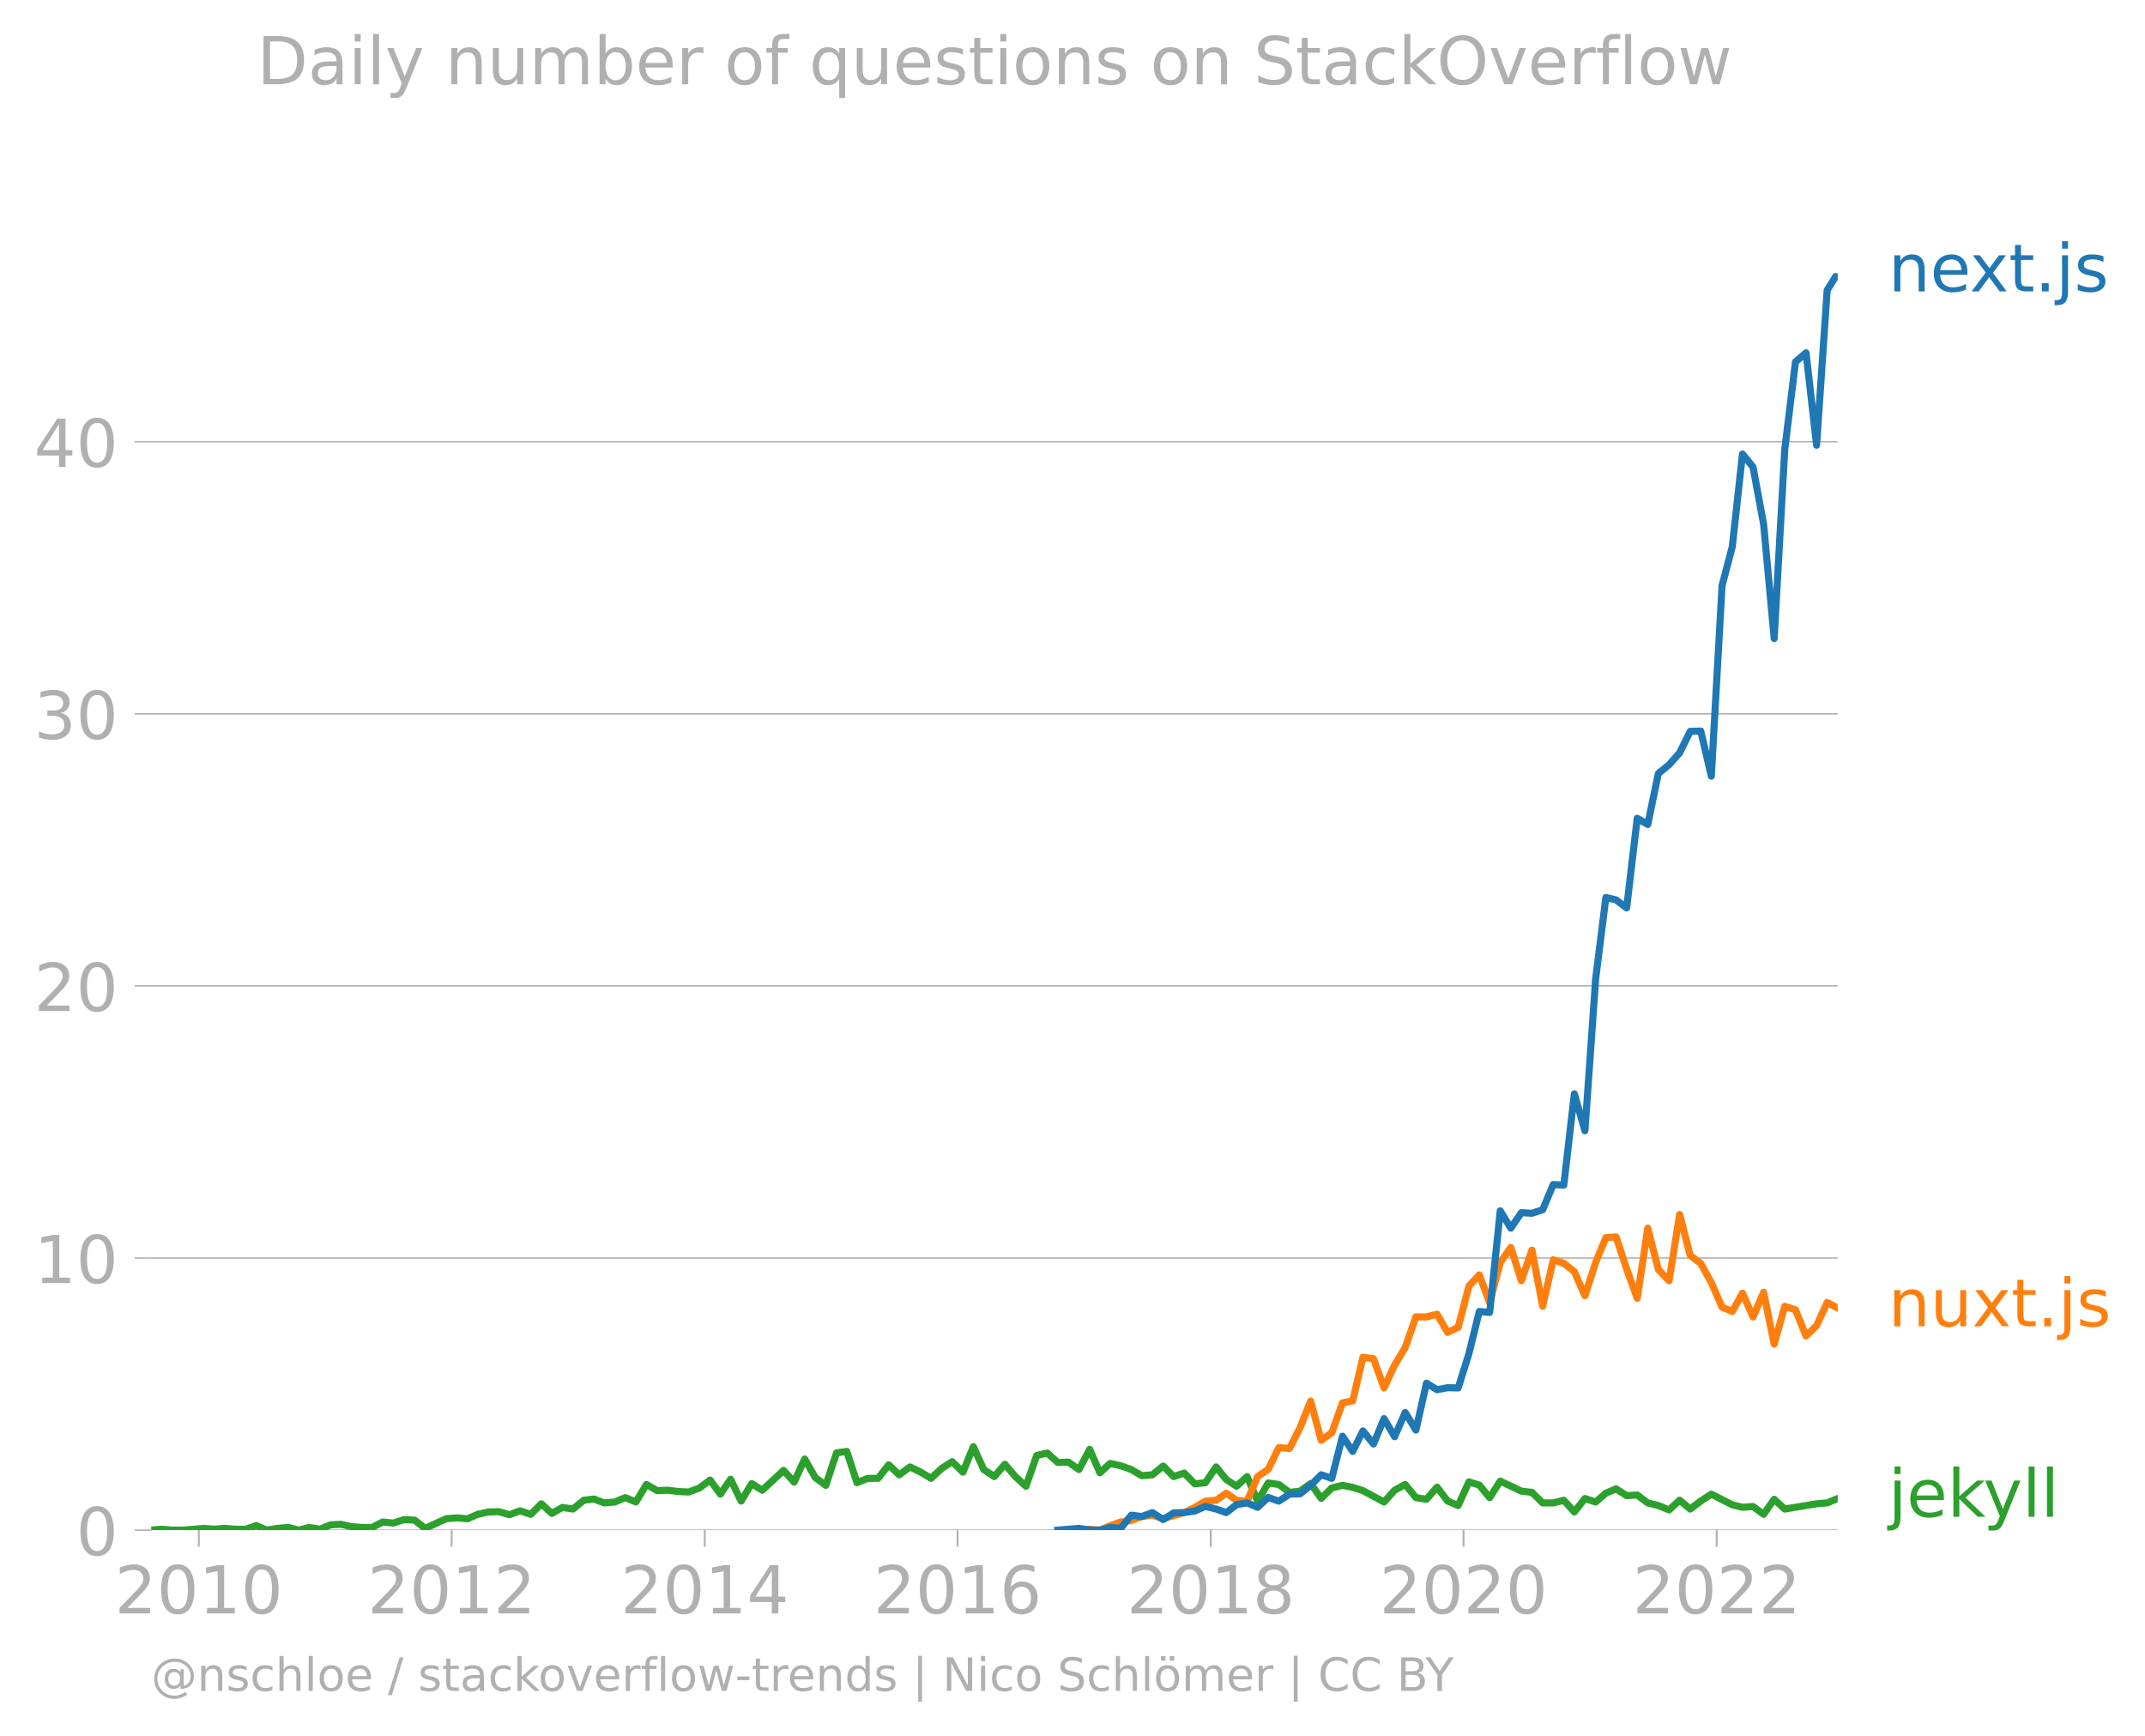
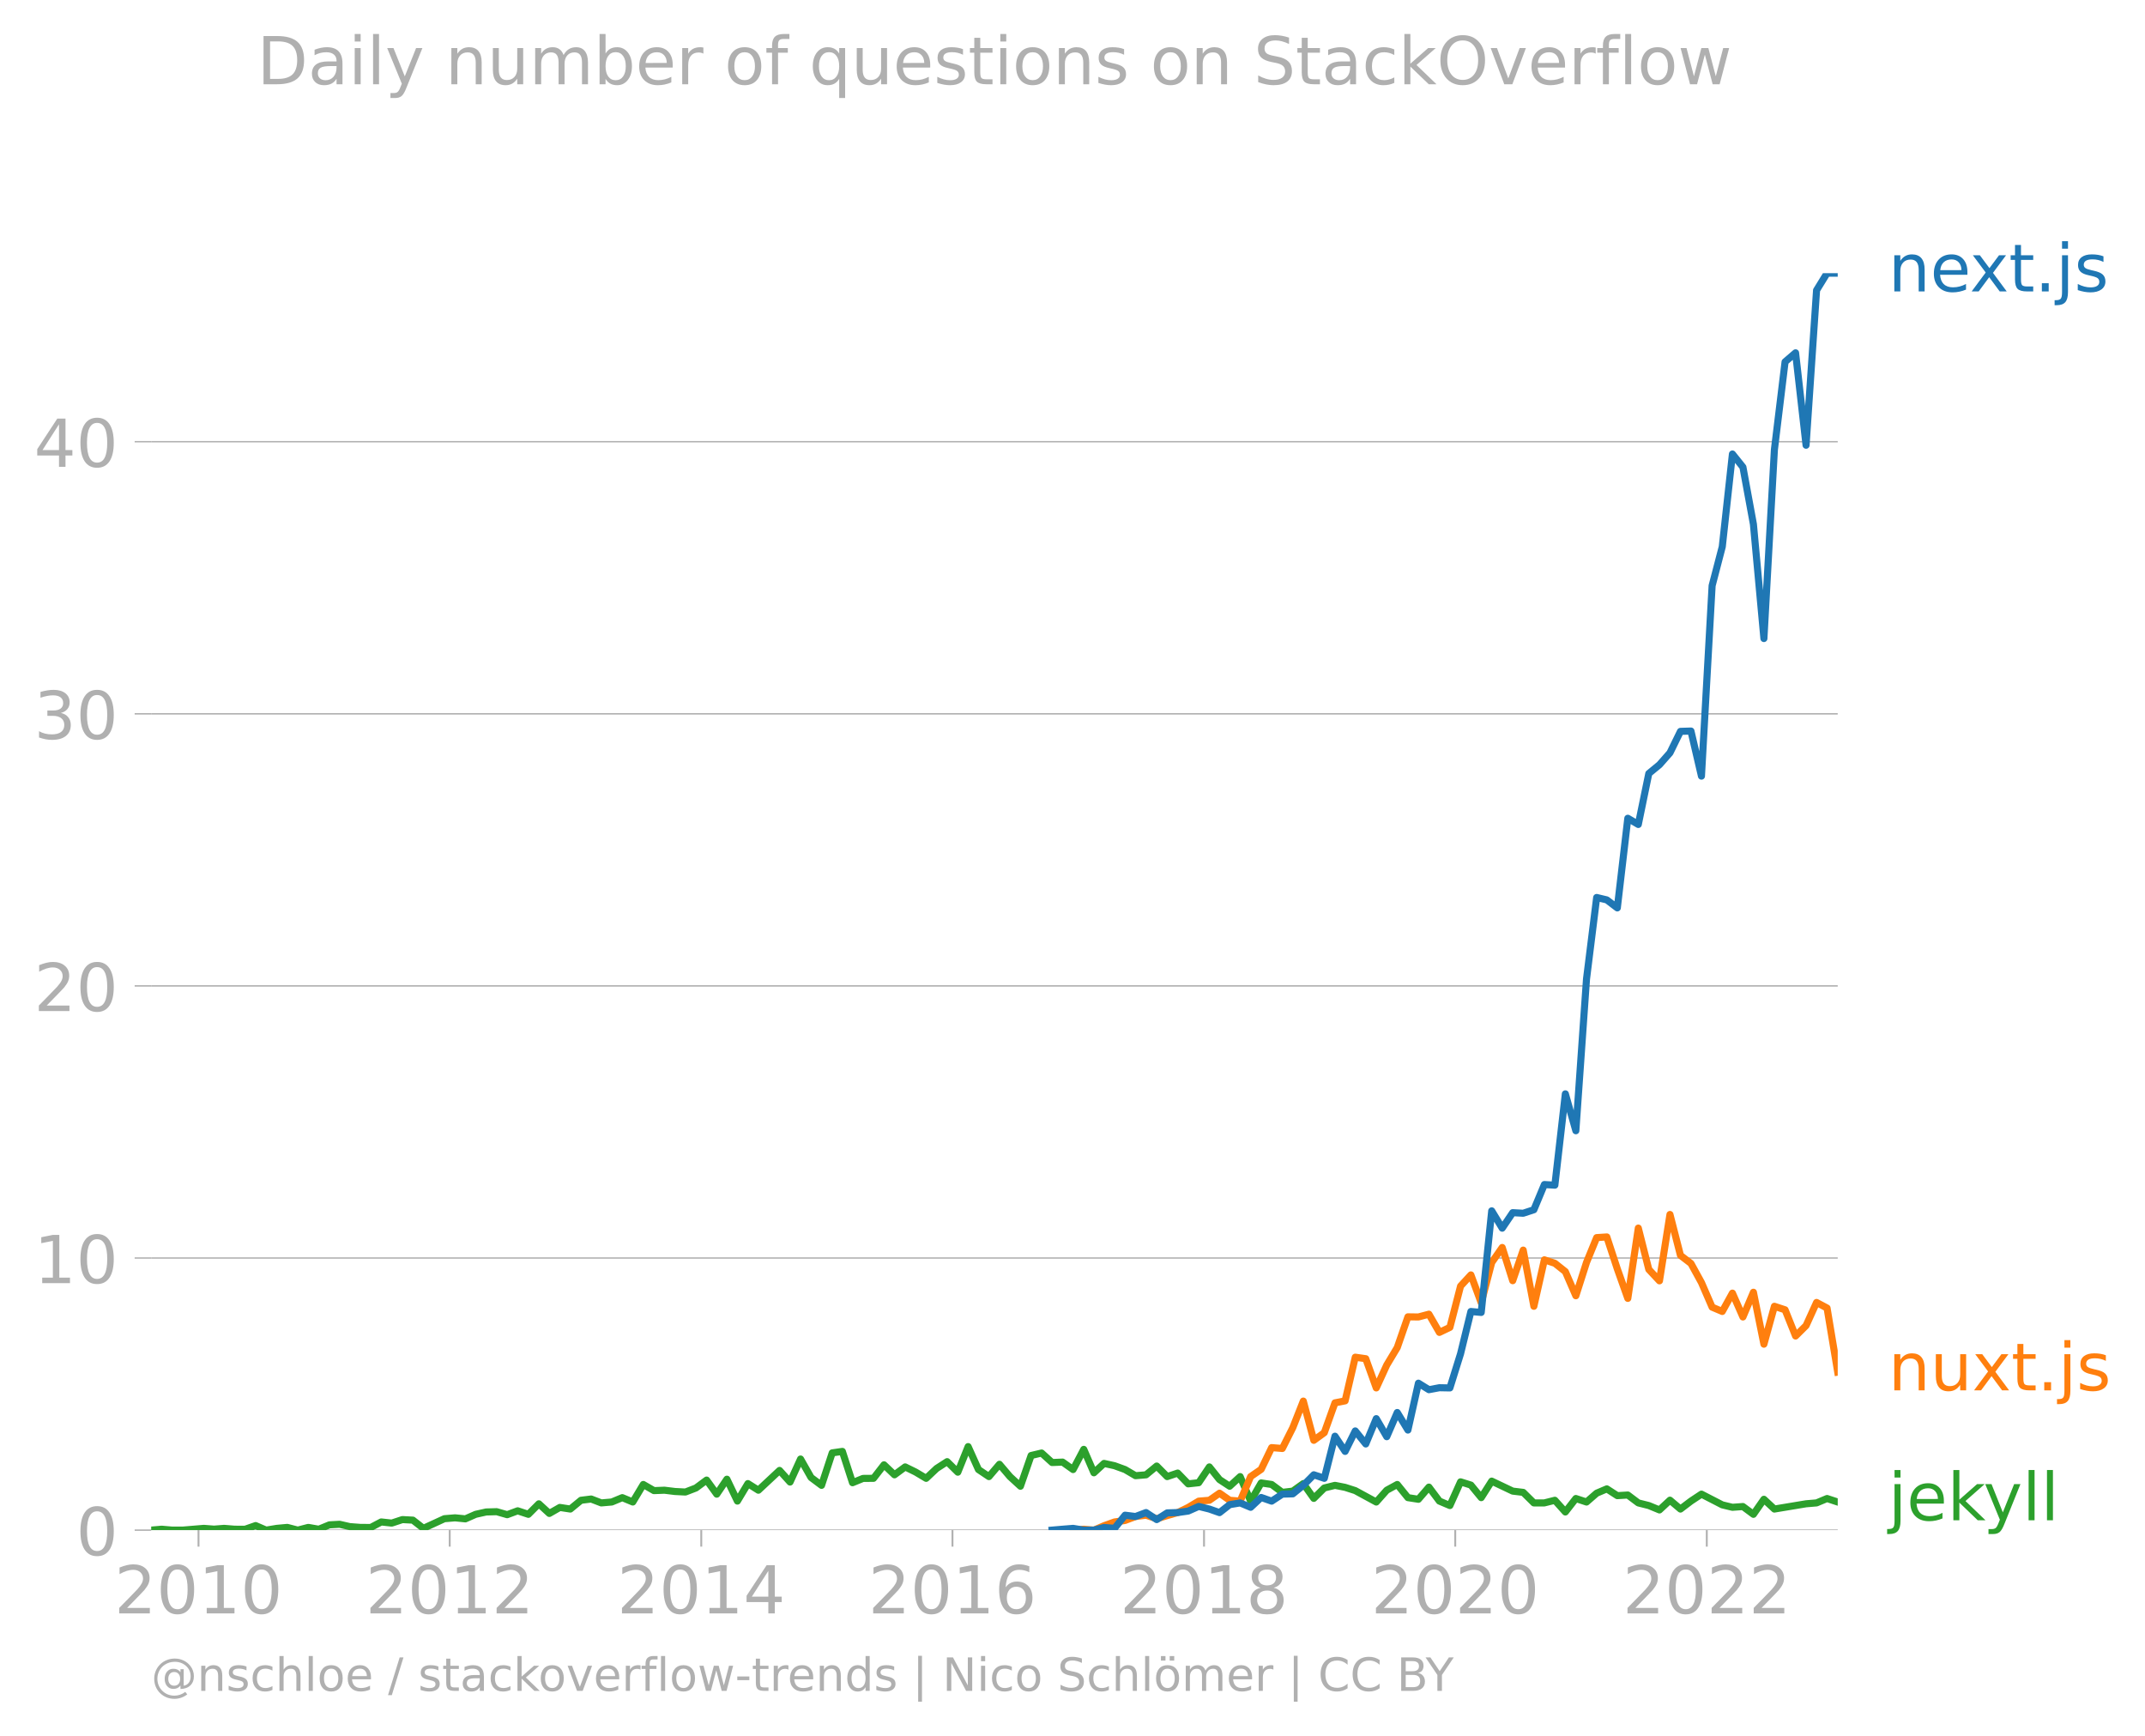
<svg xmlns="http://www.w3.org/2000/svg" xmlns:xlink="http://www.w3.org/1999/xlink" width="605.6" height="489.969" viewBox="0 0 454.2 367.477">
  <defs>
    <style>*{stroke-linejoin:round;stroke-linecap:butt}</style>
  </defs>
  <g id="figure_1">
    <path id="patch_1" d="M0 367.477h454.2V0H0v367.477z" style="fill:none" />
    <g id="axes_1">
      <path id="patch_2" d="M32.015 323.95h357.12V57.838H32.015V323.95z" style="fill:none" />
      <g id="matplotlib.axis_1">
        <g id="xtick_1">
          <g id="line2d_1">
            <defs>
-               <path id="mc63d7d08b1" d="M0 0v3.5" style="stroke:#b0b0b0;stroke-width:.4" />
-             </defs>
-             <use xlink:href="#mc63d7d08b1" x="42.098" y="323.95" style="fill:#b0b0b0;stroke:#b0b0b0;stroke-width:.4" />
-           </g>
-           <g id="text_1" style="fill:#b0b0b0" transform="matrix(.14 0 0 -.14 24.283 341.588)">
+               <path id="m28e43272a7" d="M0 0v3.5" style="stroke:#b0b0b0;stroke-width:.4" />
+             </defs>
+             <use xlink:href="#m28e43272a7" x="42.034" y="323.95" style="fill:#b0b0b0;stroke:#b0b0b0;stroke-width:.4" />
+           </g>
+           <g id="text_1" style="fill:#b0b0b0" transform="matrix(.14 0 0 -.14 24.22 341.588)">
            <defs>
              <path id="DejaVuSans-32" d="M1228 531h2203V0H469v531q359 372 979 998 621 627 780 809 303 340 423 576 121 236 121 464 0 372-261 606-261 235-680 235-297 0-627-103-329-103-704-313v638q381 153 712 231 332 78 607 78 725 0 1156-363 431-362 431-968 0-288-108-546-107-257-392-607-78-91-497-524-418-433-1181-1211z" transform="scale(.01563)" />
              <path id="DejaVuSans-30" d="M2034 4250q-487 0-733-480-245-479-245-1442 0-959 245-1439 246-480 733-480 491 0 736 480 246 480 246 1439 0 963-246 1442-245 480-736 480zm0 500q785 0 1199-621 414-620 414-1801 0-1178-414-1799Q2819-91 2034-91q-784 0-1198 620-414 621-414 1799 0 1181 414 1801 414 621 1198 621z" transform="scale(.01563)" />
              <path id="DejaVuSans-31" d="M794 531h1031v3560L703 3866v575l1116 225h631V531h1031V0H794v531z" transform="scale(.01563)" />
            </defs>
            <use xlink:href="#DejaVuSans-32" />
            <use xlink:href="#DejaVuSans-30" x="63.623" />
            <use xlink:href="#DejaVuSans-31" x="127.246" />
            <use xlink:href="#DejaVuSans-30" x="190.869" />
          </g>
        </g>
        <g id="xtick_2">
-           <use xlink:href="#mc63d7d08b1" id="line2d_2" x="95.629" y="323.95" style="fill:#b0b0b0;stroke:#b0b0b0;stroke-width:.4" />
-           <g id="text_2" style="fill:#b0b0b0" transform="matrix(.14 0 0 -.14 77.814 341.588)">
+           <use xlink:href="#m28e43272a7" id="line2d_2" x="95.227" y="323.95" style="fill:#b0b0b0;stroke:#b0b0b0;stroke-width:.4" />
+           <g id="text_2" style="fill:#b0b0b0" transform="matrix(.14 0 0 -.14 77.412 341.588)">
            <use xlink:href="#DejaVuSans-32" />
            <use xlink:href="#DejaVuSans-30" x="63.623" />
            <use xlink:href="#DejaVuSans-31" x="127.246" />
            <use xlink:href="#DejaVuSans-32" x="190.869" />
          </g>
        </g>
        <g id="xtick_3">
-           <use xlink:href="#mc63d7d08b1" id="line2d_3" x="149.234" y="323.95" style="fill:#b0b0b0;stroke:#b0b0b0;stroke-width:.4" />
-           <g id="text_3" style="fill:#b0b0b0" transform="matrix(.14 0 0 -.14 131.419 341.588)">
+           <use xlink:href="#m28e43272a7" id="line2d_3" x="148.493" y="323.95" style="fill:#b0b0b0;stroke:#b0b0b0;stroke-width:.4" />
+           <g id="text_3" style="fill:#b0b0b0" transform="matrix(.14 0 0 -.14 130.678 341.588)">
            <defs>
              <path id="DejaVuSans-34" d="M2419 4116 825 1625h1594v2491zm-166 550h794V1625h666v-525h-666V0h-628v1100H313v609l1940 2957z" transform="scale(.01563)" />
            </defs>
            <use xlink:href="#DejaVuSans-32" />
            <use xlink:href="#DejaVuSans-30" x="63.623" />
            <use xlink:href="#DejaVuSans-31" x="127.246" />
            <use xlink:href="#DejaVuSans-34" x="190.869" />
          </g>
        </g>
        <g id="xtick_4">
-           <use xlink:href="#mc63d7d08b1" id="line2d_4" x="202.765" y="323.95" style="fill:#b0b0b0;stroke:#b0b0b0;stroke-width:.4" />
-           <g id="text_4" style="fill:#b0b0b0" transform="matrix(.14 0 0 -.14 184.95 341.588)">
+           <use xlink:href="#m28e43272a7" id="line2d_4" x="201.685" y="323.95" style="fill:#b0b0b0;stroke:#b0b0b0;stroke-width:.4" />
+           <g id="text_4" style="fill:#b0b0b0" transform="matrix(.14 0 0 -.14 183.87 341.588)">
            <defs>
              <path id="DejaVuSans-36" d="M2113 2584q-425 0-674-291-248-290-248-796 0-503 248-796 249-292 674-292t673 292q248 293 248 796 0 506-248 796-248 291-673 291zm1253 1979v-575q-238 112-480 171-242 60-480 60-625 0-955-422-329-422-376-1275 184 272 462 417 279 145 613 145 703 0 1111-427 408-426 408-1160 0-719-425-1154Q2819-91 2113-91q-810 0-1238 620-428 621-428 1799 0 1106 525 1764t1409 658q238 0 480-47t505-140z" transform="scale(.01563)" />
            </defs>
            <use xlink:href="#DejaVuSans-32" />
            <use xlink:href="#DejaVuSans-30" x="63.623" />
            <use xlink:href="#DejaVuSans-31" x="127.246" />
            <use xlink:href="#DejaVuSans-36" x="190.869" />
          </g>
        </g>
        <g id="xtick_5">
-           <use xlink:href="#mc63d7d08b1" id="line2d_5" x="256.37" y="323.95" style="fill:#b0b0b0;stroke:#b0b0b0;stroke-width:.4" />
-           <g id="text_5" style="fill:#b0b0b0" transform="matrix(.14 0 0 -.14 238.555 341.588)">
+           <use xlink:href="#m28e43272a7" id="line2d_5" x="254.951" y="323.95" style="fill:#b0b0b0;stroke:#b0b0b0;stroke-width:.4" />
+           <g id="text_5" style="fill:#b0b0b0" transform="matrix(.14 0 0 -.14 237.136 341.588)">
            <defs>
              <path id="DejaVuSans-38" d="M2034 2216q-450 0-708-241-257-241-257-662 0-422 257-663 258-241 708-241t709 242q260 243 260 662 0 421-258 662-257 241-711 241zm-631 268q-406 100-633 378-226 279-226 679 0 559 398 884 399 325 1092 325 697 0 1094-325t397-884q0-400-227-679-226-278-629-378 456-106 710-416 255-309 255-755 0-679-414-1042Q2806-91 2034-91q-771 0-1186 362-414 363-414 1042 0 446 256 755 257 310 713 416zm-231 997q0-362 226-565 227-203 636-203 407 0 636 203 230 203 230 565 0 363-230 566-229 203-636 203-409 0-636-203-226-203-226-566z" transform="scale(.01563)" />
            </defs>
            <use xlink:href="#DejaVuSans-32" />
            <use xlink:href="#DejaVuSans-30" x="63.623" />
            <use xlink:href="#DejaVuSans-31" x="127.246" />
            <use xlink:href="#DejaVuSans-38" x="190.869" />
          </g>
        </g>
        <g id="xtick_6">
-           <use xlink:href="#mc63d7d08b1" id="line2d_6" x="309.901" y="323.95" style="fill:#b0b0b0;stroke:#b0b0b0;stroke-width:.4" />
-           <g id="text_6" style="fill:#b0b0b0" transform="matrix(.14 0 0 -.14 292.086 341.588)">
+           <use xlink:href="#m28e43272a7" id="line2d_6" x="308.144" y="323.95" style="fill:#b0b0b0;stroke:#b0b0b0;stroke-width:.4" />
+           <g id="text_6" style="fill:#b0b0b0" transform="matrix(.14 0 0 -.14 290.329 341.588)">
            <use xlink:href="#DejaVuSans-32" />
            <use xlink:href="#DejaVuSans-30" x="63.623" />
            <use xlink:href="#DejaVuSans-32" x="127.246" />
            <use xlink:href="#DejaVuSans-30" x="190.869" />
          </g>
        </g>
        <g id="xtick_7">
-           <use xlink:href="#mc63d7d08b1" id="line2d_7" x="363.506" y="323.95" style="fill:#b0b0b0;stroke:#b0b0b0;stroke-width:.4" />
-           <g id="text_7" style="fill:#b0b0b0" transform="matrix(.14 0 0 -.14 345.691 341.588)">
+           <use xlink:href="#m28e43272a7" id="line2d_7" x="361.409" y="323.95" style="fill:#b0b0b0;stroke:#b0b0b0;stroke-width:.4" />
+           <g id="text_7" style="fill:#b0b0b0" transform="matrix(.14 0 0 -.14 343.594 341.588)">
            <use xlink:href="#DejaVuSans-32" />
            <use xlink:href="#DejaVuSans-30" x="63.623" />
            <use xlink:href="#DejaVuSans-32" x="127.246" />
            <use xlink:href="#DejaVuSans-32" x="190.869" />
          </g>
        </g>
      </g>
      <g id="matplotlib.axis_2">
        <g id="ytick_1">
-           <path id="line2d_8" d="M32.015 323.95h357.12" clip-path="url(#pf69259335f)" style="fill:none;stroke:#b0b0b0;stroke-width:.3;stroke-linecap:square" />
+           <path id="line2d_8" d="M32.015 323.95h357.12" clip-path="url(#p2848cafea4)" style="fill:none;stroke:#b0b0b0;stroke-width:.3;stroke-linecap:square" />
          <g id="line2d_9">
            <defs>
-               <path id="m7eedbcdcab" d="M0 0h-3.5" style="stroke:#b0b0b0;stroke-width:.3" />
-             </defs>
-             <use xlink:href="#m7eedbcdcab" x="32.015" y="323.95" style="fill:#b0b0b0;stroke:#b0b0b0;stroke-width:.3" />
+               <path id="m58eb44f93a" d="M0 0h-3.5" style="stroke:#b0b0b0;stroke-width:.3" />
+             </defs>
+             <use xlink:href="#m58eb44f93a" x="32.015" y="323.95" style="fill:#b0b0b0;stroke:#b0b0b0;stroke-width:.3" />
          </g>
          <use xlink:href="#DejaVuSans-30" id="text_8" style="fill:#b0b0b0" transform="matrix(.14 0 0 -.14 16.108 329.269)" />
        </g>
        <g id="ytick_2">
-           <path id="line2d_10" d="M32.015 266.342h357.12" clip-path="url(#pf69259335f)" style="fill:none;stroke:#b0b0b0;stroke-width:.3;stroke-linecap:square" />
-           <use xlink:href="#m7eedbcdcab" id="line2d_11" x="32.015" y="266.342" style="fill:#b0b0b0;stroke:#b0b0b0;stroke-width:.3" />
+           <path id="line2d_10" d="M32.015 266.342h357.12" clip-path="url(#p2848cafea4)" style="fill:none;stroke:#b0b0b0;stroke-width:.3;stroke-linecap:square" />
+           <use xlink:href="#m58eb44f93a" id="line2d_11" x="32.015" y="266.342" style="fill:#b0b0b0;stroke:#b0b0b0;stroke-width:.3" />
          <g id="text_9" style="fill:#b0b0b0" transform="matrix(.14 0 0 -.14 7.2 271.66)">
            <use xlink:href="#DejaVuSans-31" />
            <use xlink:href="#DejaVuSans-30" x="63.623" />
          </g>
        </g>
        <g id="ytick_3">
-           <path id="line2d_12" d="M32.015 208.734h357.12" clip-path="url(#pf69259335f)" style="fill:none;stroke:#b0b0b0;stroke-width:.3;stroke-linecap:square" />
-           <use xlink:href="#m7eedbcdcab" id="line2d_13" x="32.015" y="208.734" style="fill:#b0b0b0;stroke:#b0b0b0;stroke-width:.3" />
+           <path id="line2d_12" d="M32.015 208.734h357.12" clip-path="url(#p2848cafea4)" style="fill:none;stroke:#b0b0b0;stroke-width:.3;stroke-linecap:square" />
+           <use xlink:href="#m58eb44f93a" id="line2d_13" x="32.015" y="208.734" style="fill:#b0b0b0;stroke:#b0b0b0;stroke-width:.3" />
          <g id="text_10" style="fill:#b0b0b0" transform="matrix(.14 0 0 -.14 7.2 214.053)">
            <use xlink:href="#DejaVuSans-32" />
            <use xlink:href="#DejaVuSans-30" x="63.623" />
          </g>
        </g>
        <g id="ytick_4">
-           <path id="line2d_14" d="M32.015 151.126h357.12" clip-path="url(#pf69259335f)" style="fill:none;stroke:#b0b0b0;stroke-width:.3;stroke-linecap:square" />
-           <use xlink:href="#m7eedbcdcab" id="line2d_15" x="32.015" y="151.126" style="fill:#b0b0b0;stroke:#b0b0b0;stroke-width:.3" />
+           <path id="line2d_14" d="M32.015 151.126h357.12" clip-path="url(#p2848cafea4)" style="fill:none;stroke:#b0b0b0;stroke-width:.3;stroke-linecap:square" />
+           <use xlink:href="#m58eb44f93a" id="line2d_15" x="32.015" y="151.126" style="fill:#b0b0b0;stroke:#b0b0b0;stroke-width:.3" />
          <g id="text_11" style="fill:#b0b0b0" transform="matrix(.14 0 0 -.14 7.2 156.445)">
            <defs>
              <path id="DejaVuSans-33" d="M2597 2516q453-97 707-404 255-306 255-756 0-690-475-1069Q2609-91 1734-91q-293 0-604 58T488 141v609q262-153 574-231 313-78 654-78 593 0 904 234t311 681q0 413-289 645-289 233-804 233h-544v519h569q465 0 712 186t247 536q0 359-255 551-254 193-729 193-260 0-557-57-297-56-653-174v562q360 100 674 150t592 50q719 0 1137-327 419-326 419-882 0-388-222-655t-631-370z" transform="scale(.01563)" />
            </defs>
            <use xlink:href="#DejaVuSans-33" />
            <use xlink:href="#DejaVuSans-30" x="63.623" />
          </g>
        </g>
        <g id="ytick_5">
-           <path id="line2d_16" d="M32.015 93.518h357.12" clip-path="url(#pf69259335f)" style="fill:none;stroke:#b0b0b0;stroke-width:.3;stroke-linecap:square" />
-           <use xlink:href="#m7eedbcdcab" id="line2d_17" x="32.015" y="93.518" style="fill:#b0b0b0;stroke:#b0b0b0;stroke-width:.3" />
+           <path id="line2d_16" d="M32.015 93.518h357.12" clip-path="url(#p2848cafea4)" style="fill:none;stroke:#b0b0b0;stroke-width:.3;stroke-linecap:square" />
+           <use xlink:href="#m58eb44f93a" id="line2d_17" x="32.015" y="93.518" style="fill:#b0b0b0;stroke:#b0b0b0;stroke-width:.3" />
          <g id="text_12" style="fill:#b0b0b0" transform="matrix(.14 0 0 -.14 7.2 98.837)">
            <use xlink:href="#DejaVuSans-34" />
            <use xlink:href="#DejaVuSans-30" x="63.623" />
          </g>
        </g>
      </g>
-       <path id="line2d_18" d="m32.015 323.95 2.237-.192 2.236.192h2.237l4.51-.372 2.163.166 2.163-.166 2.237.18 2.236.006 2.237-.774 2.236.96 2.274-.372 2.236-.204 2.237.576 2.236-.576 2.237.39 2.273-.93 2.164-.119 2.163.491 2.236.168 2.237.018 2.237-1.17 2.236.241 2.273-.743 2.237.118 2.237 1.74 4.473-2.044 2.273-.186 2.2.218 2.2-.961 2.236-.496 2.237-.062 2.237.638 2.236-.824 2.273.744 2.237-2.224 2.236 2.038 2.237-1.27 2.237.34 2.273-1.857 2.163-.266 2.163.823 2.237-.192 2.237-.923 2.236.923 2.237-3.71 2.273 1.3 2.237-.086 2.236.272 2.237.112 2.236-.855 2.274-1.673 2.163 2.98 2.163-3.165 2.237 4.633 2.236-3.704 2.237 1.4 4.51-4.188 2.236 2.46 2.237-4.876 2.236 3.915 2.237 1.66 2.273-6.875 2.164-.312 2.163 6.63 2.236-.91 2.237-.02 2.237-2.861 2.236 2.118 2.273-1.672 2.237 1.09 2.237 1.326 2.236-2.094 2.237-1.437 2.273 2.23 2.2-5.415 2.2 4.857 2.236 1.493 2.237-2.608 2.237 2.608 2.236 2.038 2.273-6.504 2.237-.526 2.236 2.013 2.237-.093 2.237 1.58 2.273-4.275 2.163 4.958 2.163-1.984 2.237.489 2.237.811 2.236 1.301 2.237-.186 2.273-1.858 2.237 2.236 2.236-.75 2.237 2.286 2.236-.241 2.274-3.345 2.163 2.681 2.163 1.407 2.237-2.038 2.236 5.197 2.237-3.853 2.236.323 2.274 1.672 2.236-.266 2.237-1.592 2.236 3.128 2.237-2.2 2.273-.557 2.164.425 2.163.69 4.473 2.416 2.237-2.502 2.236-1.214 2.273 2.787 2.237.347 2.237-2.577 2.236 2.961 2.237.942 2.273-5.018 2.2.686 2.2 2.659 2.236-3.494 4.474 2.113 2.236.266 2.273 2.23h2.237l2.236-.557 2.237 2.477 2.237-2.85 2.273.744 2.163-1.871 2.163-.916 2.237 1.437 2.237-.136 2.236 1.672 2.237.558 2.273.929 2.237-2.063 2.236 1.877 2.237-1.685 2.236-1.474 4.437 2.27 2.163.517 2.237-.16 2.236 1.647 2.237-3.184 2.236 2.069 6.747-1.115 2.236-.186 2.237-.93h0" clip-path="url(#pf69259335f)" style="fill:none;stroke:#2ca02c;stroke-width:1.5;stroke-linecap:square" />
-       <path id="line2d_19" d="m228.468 323.95 2.273-.186 2.163.186 2.163-.93 2.237-.798 2.237-.316 2.236-.837 2.237-.278 2.273.743 2.237-.657 2.236-.644 2.237-1.084 2.236-1.332 2.274-.185 2.163-1.5 2.163 1.5 2.237.173 2.236-5.191 2.237-1.53 2.236-4.602 2.274.185 2.236-4.416 2.237-5.619 2.236 8.307 2.237-1.617 2.273-6.318 2.164-.418 2.163-9.245 2.236.316 2.237 6.188 2.237-4.844 2.236-3.704 2.273-6.504 2.237.03 2.237-.588 2.236 3.853 2.237-1.065 2.273-8.735 2.2-2.37 2.2 5.901 2.236-8.517 2.237-3.19 2.237 7.03 2.236-6.473 2.273 11.894 2.237-9.837 2.236.73 2.237 1.766 2.237 5.11 2.273-7.061 2.163-5.25 2.163-.14 2.237 6.765 2.237 6.244 2.236-14.885 2.237 8.753 2.273 2.415 2.237-14.049 2.236 8.66 2.237 1.71 2.236 4.051 2.274 5.203 2.163.91 2.163-3.883 2.237 5.049 2.236-5.235 2.237 10.995 2.236-8.021 2.274.743 2.236 5.55 2.237-2.205 2.236-4.9 2.237 1.183" clip-path="url(#pf69259335f)" style="fill:none;stroke:#ff7f0e;stroke-width:1.5;stroke-linecap:square" />
-       <path id="line2d_20" d="m223.994 323.95 2.237-.192 2.237-.18 2.273.372h2.163l2.163-.558 2.237.174 2.237-2.775 2.236.278 2.237-.836 2.273 1.487 2.237-1.419 2.236-.068 2.237-.316 2.236-.985 2.274.558 2.163.756 2.163-1.685 2.237-.372 2.236.93 2.237-2.082 2.236.78 2.274-1.486 2.236-.062 2.237-1.797 2.236-2.236 2.237.75 2.273-8.92 2.164 3.219 2.163-4.334 2.236 2.756 2.237-5.358 2.237 3.822 2.236-5.123 2.273 3.717 2.237-9.924 2.237 1.376 2.236-.415 2.237.043 2.273-7.248 2.2-8.932 2.2.198 2.236-21.507 2.237 3.667 2.237-3.283 2.236.124 2.273-.743 2.237-5.333 2.236.13 2.237-19.333 2.237 7.811 2.273-32.149 2.163-17.236 2.163.511 2.237 1.697 2.237-18.98 2.236 1.314 2.237-10.79 2.273-1.859 2.237-2.521 2.236-4.54 2.237-.069 2.236 9.546 2.274-40.326 2.163-8.256 2.163-19.619 2.237 2.775 2.236 12.092 2.237 24.201 2.236-39.997 2.274-18.583 2.236-1.908 2.237 19.562 2.236-32.812 2.237-3.611" clip-path="url(#pf69259335f)" style="fill:none;stroke:#1f77b4;stroke-width:1.5;stroke-linecap:square" />
+       <path id="line2d_18" d="m32.015 323.95 2.222-.192 2.223.192h2.222l4.482-.372 2.15.166 2.149-.166 2.222.18 2.223.006 2.222-.774 2.222.96 2.26-.372 2.222-.204 2.222.576 2.223-.576 2.222.39 2.259-.93 2.15-.119 2.15.491 2.222.168 2.222.018 2.222-1.17 2.223.241 2.259-.743 2.222.118 2.223 1.74 4.444-2.044 2.26-.186 2.185.218 2.186-.961 2.223-.496 2.222-.062 2.223.638 2.222-.824 2.259.744 2.222-2.224 2.223 2.038 2.222-1.27 2.223.34 2.259-1.857 2.15-.266 2.149.823 2.222-.192 2.223-.923 2.222.923 2.222-3.71 2.26 1.3 2.222-.086 2.222.272 2.223.112 2.222-.855 2.259-1.673 2.15 2.98 2.15-3.165 2.222 4.633 2.222-3.704 2.222 1.4 4.482-4.188 2.222 2.46 2.223-4.876 2.222 3.915 2.222 1.66 2.26-6.875 2.149-.312 2.15 6.63 2.222-.91 2.222-.02 2.223-2.861 2.222 2.118 2.26-1.672 2.222 1.09 2.222 1.326 2.222-2.094 2.223-1.437 2.259 2.23L205 306.27l2.186 4.857 2.222 1.493 2.223-2.608 2.222 2.608 2.222 2.038 2.26-6.504 2.222-.526 2.222 2.013 2.223-.093 2.222 1.58 2.259-4.275 2.15 4.958 2.15-1.984 2.222.489 2.222.811 2.222 1.301 2.223-.186 2.259-1.858 2.222 2.236 2.223-.75 2.222 2.286 2.222-.241 2.26-3.345 2.149 2.681 2.15 1.407 2.222-2.038 2.222 5.197 2.223-3.853 2.222.323 2.259 1.672 2.222-.266 2.223-1.592 2.222 3.128 2.223-2.2 2.259-.557 2.15.425 2.149.69 4.445 2.416 2.222-2.502 2.223-1.214 2.258 2.787 2.223.347 2.222-2.577 2.223 2.961 2.222.942 2.259-5.018 2.186.686 2.186 2.659 2.222-3.494 4.445 2.113 2.223.266 2.259 2.23h2.222l2.223-.557 2.222 2.477 2.222-2.85 2.26.744 2.149-1.871 2.15-.916 2.222 1.437 2.222-.136 2.223 1.672 2.222.558 2.259.929 2.222-2.063 2.223 1.877 2.222-1.685 2.223-1.474 4.408 2.27 2.15.517 2.222-.16 2.223 1.647 2.222-3.184 2.223 2.069 6.703-1.115 2.223-.186 2.222-.93 2.259.744h0" clip-path="url(#p2848cafea4)" style="fill:none;stroke:#2ca02c;stroke-width:1.5;stroke-linecap:square" />
+       <path id="line2d_19" d="m227.225 323.95 2.259-.186 2.15.186 2.15-.93 2.222-.798 2.222-.316 2.222-.837 2.223-.278 2.259.743 2.222-.657 2.223-.644 2.222-1.084 2.222-1.332 2.26-.185 2.149-1.5 2.15 1.5 2.222.173 2.222-5.191 2.223-1.53 2.222-4.602 2.259.185 2.222-4.416 2.223-5.619 2.222 8.307 2.223-1.617 2.259-6.318 2.15-.418 2.149-9.245 2.222.316 2.223 6.188 2.222-4.844 2.223-3.704 2.258-6.504 2.223.03 2.222-.588 2.223 3.853 2.222-1.065 2.259-8.735 2.186-2.37 2.186 5.901 2.222-8.517 2.223-3.19 2.222 7.03 2.223-6.473 2.259 11.894 2.222-9.837 2.223.73 2.222 1.766 2.222 5.11 2.26-7.061 2.149-5.25 2.15-.14 2.222 6.765 2.222 6.244 2.223-14.885 2.222 8.753 2.259 2.415 2.222-14.049 2.223 8.66 2.222 1.71 2.223 4.051 2.259 5.203 2.15.91 2.149-3.883 2.222 5.049 2.223-5.235 2.222 10.995 2.223-8.021 2.258.743 2.223 5.55 2.222-2.205 2.223-4.9 2.222 1.183 2.259 13.566" clip-path="url(#p2848cafea4)" style="fill:none;stroke:#ff7f0e;stroke-width:1.5;stroke-linecap:square" />
+       <path id="line2d_20" d="m222.78 323.95 2.223-.192 2.222-.18 2.259.372h2.15l2.15-.558 2.222.174 2.222-2.775 2.222.278 2.223-.836 2.259 1.487 2.222-1.419 2.223-.068 2.222-.316 2.222-.985 2.26.558 2.149.756 2.15-1.685 2.222-.372 2.222.93 2.223-2.082 2.222.78 2.259-1.486 2.222-.062 2.223-1.797 2.222-2.236 2.223.75 2.259-8.92 2.15 3.219 2.149-4.334 2.222 2.756 2.223-5.358 2.222 3.822 2.223-5.123 2.258 3.717 2.223-9.924 2.222 1.376 2.223-.415 2.222.043 2.259-7.248 2.186-8.932 2.186.198 2.222-21.507 2.223 3.667 2.222-3.283 2.223.124 2.259-.743 2.222-5.333 2.223.13 2.222-19.333 2.222 7.811 2.26-32.149 2.149-17.236 2.15.511 2.222 1.697 2.222-18.98 2.223 1.314 2.222-10.79 2.259-1.859 2.222-2.521 2.223-4.54 2.222-.069 2.223 9.546 2.259-40.326 2.15-8.256 2.149-19.619 2.222 2.775 2.223 12.092 2.222 24.201 2.223-39.997 2.258-18.583 2.223-1.908 2.222 19.562 2.223-32.812 2.222-3.611h2.259" clip-path="url(#p2848cafea4)" style="fill:none;stroke:#1f77b4;stroke-width:1.5;stroke-linecap:square" />
      <g id="text_13" style="fill:#1f77b4" transform="matrix(.14 0 0 -.14 399.849 61.7)">
        <defs>
          <path id="DejaVuSans-6e" d="M3513 2113V0h-575v2094q0 497-194 743-194 247-581 247-466 0-735-297-269-296-269-809V0H581v3500h578v-544q207 316 486 472 280 156 646 156 603 0 912-373 310-373 310-1098z" transform="scale(.01563)" />
          <path id="DejaVuSans-65" d="M3597 1894v-281H953q38-594 358-905t892-311q331 0 642 81t618 244V178Q3153 47 2828-22t-659-69q-838 0-1327 487-489 488-489 1320 0 859 464 1363 464 505 1252 505 706 0 1117-455 411-454 411-1235zm-575 169q-6 471-264 752-258 282-683 282-481 0-770-272t-333-766l2050 4z" transform="scale(.01563)" />
          <path id="DejaVuSans-78" d="M3513 3500 2247 1797 3578 0h-678L1881 1375 863 0H184l1360 1831L300 3500h678l928-1247 928 1247h679z" transform="scale(.01563)" />
          <path id="DejaVuSans-74" d="M1172 4494v-994h1184v-447H1172V1153q0-428 117-550t477-122h590V0h-590q-666 0-919 248-253 249-253 905v1900H172v447h422v994h578z" transform="scale(.01563)" />
          <path id="DejaVuSans-2e" d="M684 794h660V0H684v794z" transform="scale(.01563)" />
          <path id="DejaVuSans-6a" d="M603 3500h575V-63q0-668-255-968-254-300-820-300h-219v487H38q328 0 446 152Q603-541 603-63v3563zm0 1363h575v-729H603v729z" transform="scale(.01563)" />
          <path id="DejaVuSans-73" d="M2834 3397v-544q-243 125-506 187-262 63-544 63-428 0-642-131t-214-394q0-200 153-314t616-217l197-44q612-131 870-370t258-667q0-488-386-773Q2250-91 1575-91q-281 0-586 55T347 128v594q319-166 628-249 309-82 613-82 406 0 624 139 219 139 219 392 0 234-158 359-157 125-692 241l-200 47q-534 112-772 345-237 233-237 639 0 494 350 762 350 269 994 269 318 0 599-47 282-46 519-140z" transform="scale(.01563)" />
        </defs>
        <use xlink:href="#DejaVuSans-6e" />
        <use xlink:href="#DejaVuSans-65" x="63.379" />
        <use xlink:href="#DejaVuSans-78" x="123.152" />
        <use xlink:href="#DejaVuSans-74" x="182.332" />
        <use xlink:href="#DejaVuSans-2e" x="221.541" />
        <use xlink:href="#DejaVuSans-6a" x="253.328" />
        <use xlink:href="#DejaVuSans-73" x="281.111" />
      </g>
-       <g id="text_14" style="fill:#ff7f0e" transform="matrix(.14 0 0 -.14 399.849 280.797)">
+       <g id="text_14" style="fill:#ff7f0e" transform="matrix(.14 0 0 -.14 399.849 294.363)">
        <defs>
          <path id="DejaVuSans-75" d="M544 1381v2119h575V1403q0-497 193-746 194-248 582-248 465 0 735 297 271 297 271 810v1984h575V0h-575v538q-209-319-486-474-276-155-642-155-603 0-916 375-312 375-312 1097zm1447 2203z" transform="scale(.01563)" />
        </defs>
        <use xlink:href="#DejaVuSans-6e" />
        <use xlink:href="#DejaVuSans-75" x="63.379" />
        <use xlink:href="#DejaVuSans-78" x="126.758" />
        <use xlink:href="#DejaVuSans-74" x="185.938" />
        <use xlink:href="#DejaVuSans-2e" x="225.146" />
        <use xlink:href="#DejaVuSans-6a" x="256.934" />
        <use xlink:href="#DejaVuSans-73" x="284.717" />
      </g>
-       <g id="text_15" style="fill:#2ca02c" transform="matrix(.14 0 0 -.14 399.849 321.123)">
+       <g id="text_15" style="fill:#2ca02c" transform="matrix(.14 0 0 -.14 399.849 321.866)">
        <defs>
          <path id="DejaVuSans-6b" d="M581 4863h578V1991l1716 1509h734L1753 1863 3688 0h-750L1159 1709V0H581v4863z" transform="scale(.01563)" />
          <path id="DejaVuSans-79" d="M2059-325q-243-625-475-815-231-191-618-191H506v481h338q237 0 368 113 132 112 291 531l103 262L191 3500h609L1894 763l1094 2737h609L2059-325z" transform="scale(.01563)" />
          <path id="DejaVuSans-6c" d="M603 4863h575V0H603v4863z" transform="scale(.01563)" />
        </defs>
        <use xlink:href="#DejaVuSans-6a" />
        <use xlink:href="#DejaVuSans-65" x="27.783" />
        <use xlink:href="#DejaVuSans-6b" x="89.307" />
        <use xlink:href="#DejaVuSans-79" x="143.592" />
        <use xlink:href="#DejaVuSans-6c" x="202.771" />
        <use xlink:href="#DejaVuSans-6c" x="230.555" />
      </g>
      <g id="text_16" style="fill:#b0b0b0" transform="matrix(.09716 0 0 -.09716 32.015 357.986)">
        <defs>
          <path id="DejaVuSans-40" d="M2381 1678q0-447 222-702 222-254 610-254 384 0 604 256 221 256 221 700 0 438-225 695-225 258-607 258-378 0-602-256-223-256-223-697zm1703-934q-187-241-429-355t-564-114q-538 0-874 389t-336 1014q0 625 337 1015 338 391 873 391 322 0 565-117 244-117 428-354v409h447V722q457 69 714 417 258 349 258 902 0 334-99 628-98 294-298 544-325 409-792 626t-1017 217q-384 0-738-102-353-101-653-301-490-319-767-836-276-517-276-1120 0-497 179-932 180-434 521-765 328-325 759-495 431-171 922-171 403 0 792 136t714 389l281-347q-390-303-851-464t-936-161q-578 0-1091 205-512 205-912 595Q841 78 631 592q-209 514-209 1105 0 569 212 1084 213 516 607 907 403 396 931 607t1119 211q662 0 1229-272 568-271 952-771 234-307 357-666 124-359 124-744 0-822-497-1297T4084 263v481z" transform="scale(.01563)" />
          <path id="DejaVuSans-63" d="M3122 3366v-538q-244 135-489 202t-495 67q-560 0-870-355-309-354-309-995t309-996q310-354 870-354 250 0 495 67t489 202V134Q2881 22 2623-34q-257-57-548-57-791 0-1257 497-465 497-465 1341 0 856 470 1346 471 491 1290 491 265 0 518-55 253-54 491-163z" transform="scale(.01563)" />
          <path id="DejaVuSans-68" d="M3513 2113V0h-575v2094q0 497-194 743-194 247-581 247-466 0-735-297-269-296-269-809V0H581v4863h578V2956q207 316 486 472 280 156 646 156 603 0 912-373 310-373 310-1098z" transform="scale(.01563)" />
          <path id="DejaVuSans-6f" d="M1959 3097q-462 0-731-361t-269-989q0-628 267-989 268-361 733-361 460 0 728 362 269 363 269 988 0 622-269 986-268 364-728 364zm0 487q750 0 1178-488 429-487 429-1349 0-859-429-1349Q2709-91 1959-91q-753 0-1180 489-426 490-426 1349 0 862 426 1349 427 488 1180 488z" transform="scale(.01563)" />
          <path id="DejaVuSans-2f" d="M1625 4666h531L531-594H0l1625 5260z" transform="scale(.01563)" />
          <path id="DejaVuSans-61" d="M2194 1759q-697 0-966-159t-269-544q0-306 202-486 202-179 548-179 479 0 768 339t289 901v128h-572zm1147 238V0h-575v531q-197-318-491-470T1556-91q-537 0-855 302-317 302-317 808 0 590 395 890 396 300 1180 300h807v57q0 397-261 614t-733 217q-300 0-585-72-284-72-546-216v532q315 122 612 182 297 61 578 61 760 0 1135-394 375-393 375-1193z" transform="scale(.01563)" />
          <path id="DejaVuSans-76" d="M191 3500h609L1894 563l1094 2937h609L2284 0h-781L191 3500z" transform="scale(.01563)" />
          <path id="DejaVuSans-72" d="M2631 2963q-97 56-211 82-114 27-251 27-488 0-749-317t-261-911V0H581v3500h578v-544q182 319 472 473 291 155 707 155 59 0 131-8 72-7 159-23l3-590z" transform="scale(.01563)" />
          <path id="DejaVuSans-66" d="M2375 4863v-479h-550q-309 0-430-125-120-125-120-450v-309h947v-447h-947V0H697v3053H147v447h550v244q0 584 272 851 272 268 862 268h544z" transform="scale(.01563)" />
          <path id="DejaVuSans-77" d="M269 3500h575l719-2731 715 2731h678l719-2731 716 2731h575L4050 0h-678l-753 2869L1863 0h-679L269 3500z" transform="scale(.01563)" />
          <path id="DejaVuSans-2d" d="M313 2009h1684v-512H313v512z" transform="scale(.01563)" />
          <path id="DejaVuSans-64" d="M2906 2969v1894h575V0h-575v525q-181-312-458-464-276-152-664-152-634 0-1033 506-398 507-398 1332t398 1331q399 506 1033 506 388 0 664-152 277-151 458-463zM947 1747q0-634 261-995t717-361q456 0 718 361 263 361 263 995t-263 995q-262 361-718 361t-717-361q-261-361-261-995z" transform="scale(.01563)" />
          <path id="DejaVuSans-7c" d="M1344 4891v-6400H813v6400h531z" transform="scale(.01563)" />
          <path id="DejaVuSans-4e" d="M628 4666h850L3547 763v3903h612V0h-850L1241 3903V0H628v4666z" transform="scale(.01563)" />
          <path id="DejaVuSans-69" d="M603 3500h575V0H603v3500zm0 1363h575v-729H603v729z" transform="scale(.01563)" />
          <path id="DejaVuSans-53" d="M3425 4513v-616q-359 172-678 256-319 85-616 85-515 0-795-200t-280-569q0-310 186-468 186-157 705-254l381-78q706-135 1042-474t336-907q0-679-455-1029Q2797-91 1919-91q-331 0-705 75-373 75-773 222v650q384-215 753-325 369-109 725-109 540 0 834 212 294 213 294 607 0 343-211 537t-692 291l-385 75q-706 140-1022 440-315 300-315 835 0 619 436 975t1201 356q329 0 669-60 341-59 697-177z" transform="scale(.01563)" />
          <path id="DejaVuSans-f6" d="M1959 3097q-462 0-731-361t-269-989q0-628 267-989 268-361 733-361 460 0 728 362 269 363 269 988 0 622-269 986-268 364-728 364zm0 487q750 0 1178-488 429-487 429-1349 0-859-429-1349Q2709-91 1959-91q-753 0-1180 489-426 490-426 1349 0 862 426 1349 427 488 1180 488zm295 1266h634v-631h-634v631zm-1222 0h634v-631h-634v631z" transform="scale(.01563)" />
          <path id="DejaVuSans-6d" d="M3328 2828q216 388 516 572t706 184q547 0 844-383 297-382 297-1088V0h-578v2094q0 503-179 746-178 244-543 244-447 0-707-297-259-296-259-809V0h-578v2094q0 506-178 748t-550 242q-441 0-701-298-259-298-259-808V0H581v3500h578v-544q197 322 472 475t653 153q382 0 649-194 267-193 395-562z" transform="scale(.01563)" />
          <path id="DejaVuSans-43" d="M4122 4306v-665q-319 297-680 443-361 147-767 147-800 0-1225-489t-425-1414q0-922 425-1411t1225-489q406 0 767 147t680 444V359q-331-225-702-338-370-112-782-112-1060 0-1670 648-609 649-609 1771 0 1125 609 1773 610 649 1670 649 418 0 788-111 371-111 696-333z" transform="scale(.01563)" />
          <path id="DejaVuSans-42" d="M1259 2228V519h1013q509 0 754 211 246 211 246 645 0 438-246 645-245 208-754 208H1259zm0 1919V2741h935q462 0 688 173 227 174 227 530 0 353-227 528-226 175-688 175h-935zm-631 519h1613q722 0 1112-300 391-300 391-853 0-429-200-682t-588-315q466-100 724-418 258-317 258-792 0-625-425-966Q3088 0 2303 0H628v4666z" transform="scale(.01563)" />
          <path id="DejaVuSans-59" d="M-13 4666h679l1293-1919 1285 1919h678L2272 2222V0h-634v2222L-13 4666z" transform="scale(.01563)" />
        </defs>
        <use xlink:href="#DejaVuSans-40" />
        <use xlink:href="#DejaVuSans-6e" x="100" />
        <use xlink:href="#DejaVuSans-73" x="163.379" />
        <use xlink:href="#DejaVuSans-63" x="215.479" />
        <use xlink:href="#DejaVuSans-68" x="270.459" />
        <use xlink:href="#DejaVuSans-6c" x="333.838" />
        <use xlink:href="#DejaVuSans-6f" x="361.621" />
        <use xlink:href="#DejaVuSans-65" x="422.803" />
        <use xlink:href="#DejaVuSans-20" x="484.326" />
        <use xlink:href="#DejaVuSans-2f" x="516.113" />
        <use xlink:href="#DejaVuSans-20" x="549.805" />
        <use xlink:href="#DejaVuSans-73" x="581.592" />
        <use xlink:href="#DejaVuSans-74" x="633.691" />
        <use xlink:href="#DejaVuSans-61" x="672.9" />
        <use xlink:href="#DejaVuSans-63" x="734.18" />
        <use xlink:href="#DejaVuSans-6b" x="789.16" />
        <use xlink:href="#DejaVuSans-6f" x="843.445" />
        <use xlink:href="#DejaVuSans-76" x="904.627" />
        <use xlink:href="#DejaVuSans-65" x="963.807" />
        <use xlink:href="#DejaVuSans-72" x="1025.33" />
        <use xlink:href="#DejaVuSans-66" x="1066.443" />
        <use xlink:href="#DejaVuSans-6c" x="1101.648" />
        <use xlink:href="#DejaVuSans-6f" x="1129.432" />
        <use xlink:href="#DejaVuSans-77" x="1190.613" />
        <use xlink:href="#DejaVuSans-2d" x="1272.4" />
        <use xlink:href="#DejaVuSans-74" x="1308.484" />
        <use xlink:href="#DejaVuSans-72" x="1347.693" />
        <use xlink:href="#DejaVuSans-65" x="1386.557" />
        <use xlink:href="#DejaVuSans-6e" x="1448.08" />
        <use xlink:href="#DejaVuSans-64" x="1511.459" />
        <use xlink:href="#DejaVuSans-73" x="1574.936" />
        <use xlink:href="#DejaVuSans-20" x="1627.035" />
        <use xlink:href="#DejaVuSans-7c" x="1658.822" />
        <use xlink:href="#DejaVuSans-20" x="1692.514" />
        <use xlink:href="#DejaVuSans-4e" x="1724.301" />
        <use xlink:href="#DejaVuSans-69" x="1799.105" />
        <use xlink:href="#DejaVuSans-63" x="1826.889" />
        <use xlink:href="#DejaVuSans-6f" x="1881.869" />
        <use xlink:href="#DejaVuSans-20" x="1943.051" />
        <use xlink:href="#DejaVuSans-53" x="1974.838" />
        <use xlink:href="#DejaVuSans-63" x="2038.314" />
        <use xlink:href="#DejaVuSans-68" x="2093.295" />
        <use xlink:href="#DejaVuSans-6c" x="2156.674" />
        <use xlink:href="#DejaVuSans-f6" x="2184.457" />
        <use xlink:href="#DejaVuSans-6d" x="2245.639" />
        <use xlink:href="#DejaVuSans-65" x="2343.051" />
        <use xlink:href="#DejaVuSans-72" x="2404.574" />
        <use xlink:href="#DejaVuSans-20" x="2445.688" />
        <use xlink:href="#DejaVuSans-7c" x="2477.475" />
        <use xlink:href="#DejaVuSans-20" x="2511.166" />
        <use xlink:href="#DejaVuSans-43" x="2542.953" />
        <use xlink:href="#DejaVuSans-43" x="2612.777" />
        <use xlink:href="#DejaVuSans-20" x="2682.602" />
        <use xlink:href="#DejaVuSans-42" x="2714.389" />
        <use xlink:href="#DejaVuSans-59" x="2777.492" />
      </g>
      <g id="text_17" style="fill:#b0b0b0" transform="matrix(.14 0 0 -.14 54.43 17.838)">
        <defs>
          <path id="DejaVuSans-44" d="M1259 4147V519h763q966 0 1414 437 448 438 448 1382 0 937-448 1373t-1414 436h-763zm-631 519h1297q1356 0 1990-564 635-564 635-1764 0-1207-638-1773Q3275 0 1925 0H628v4666z" transform="scale(.01563)" />
          <path id="DejaVuSans-62" d="M3116 1747q0 634-261 995t-717 361q-457 0-718-361t-261-995q0-634 261-995t718-361q456 0 717 361t261 995zM1159 2969q182 312 458 463 277 152 661 152 638 0 1036-506 399-506 399-1331T3314 415Q2916-91 2278-91q-384 0-661 152-276 152-458 464V0H581v4863h578V2969z" transform="scale(.01563)" />
          <path id="DejaVuSans-71" d="M947 1747q0-634 261-995t717-361q456 0 718 361 263 361 263 995t-263 995q-262 361-718 361t-717-361q-261-361-261-995zM2906 525q-181-312-458-464-276-152-664-152-634 0-1033 506-398 507-398 1332t398 1331q399 506 1033 506 388 0 664-152 277-151 458-463v531h575v-4831h-575V525z" transform="scale(.01563)" />
          <path id="DejaVuSans-4f" d="M2522 4238q-688 0-1093-513-404-512-404-1397 0-881 404-1394 405-512 1093-512 687 0 1089 512 402 513 402 1394 0 885-402 1397-402 513-1089 513zm0 512q981 0 1568-658 588-658 588-1764 0-1103-588-1761Q3503-91 2522-91q-984 0-1574 656-589 657-589 1763t589 1764q590 658 1574 658z" transform="scale(.01563)" />
        </defs>
        <use xlink:href="#DejaVuSans-44" />
        <use xlink:href="#DejaVuSans-61" x="77.002" />
        <use xlink:href="#DejaVuSans-69" x="138.281" />
        <use xlink:href="#DejaVuSans-6c" x="166.064" />
        <use xlink:href="#DejaVuSans-79" x="193.848" />
        <use xlink:href="#DejaVuSans-20" x="253.027" />
        <use xlink:href="#DejaVuSans-6e" x="284.814" />
        <use xlink:href="#DejaVuSans-75" x="348.193" />
        <use xlink:href="#DejaVuSans-6d" x="411.572" />
        <use xlink:href="#DejaVuSans-62" x="508.984" />
        <use xlink:href="#DejaVuSans-65" x="572.461" />
        <use xlink:href="#DejaVuSans-72" x="633.984" />
        <use xlink:href="#DejaVuSans-20" x="675.098" />
        <use xlink:href="#DejaVuSans-6f" x="706.885" />
        <use xlink:href="#DejaVuSans-66" x="768.066" />
        <use xlink:href="#DejaVuSans-20" x="803.271" />
        <use xlink:href="#DejaVuSans-71" x="835.059" />
        <use xlink:href="#DejaVuSans-75" x="898.535" />
        <use xlink:href="#DejaVuSans-65" x="961.914" />
        <use xlink:href="#DejaVuSans-73" x="1023.438" />
        <use xlink:href="#DejaVuSans-74" x="1075.537" />
        <use xlink:href="#DejaVuSans-69" x="1114.746" />
        <use xlink:href="#DejaVuSans-6f" x="1142.529" />
        <use xlink:href="#DejaVuSans-6e" x="1203.711" />
        <use xlink:href="#DejaVuSans-73" x="1267.09" />
        <use xlink:href="#DejaVuSans-20" x="1319.189" />
        <use xlink:href="#DejaVuSans-6f" x="1350.977" />
        <use xlink:href="#DejaVuSans-6e" x="1412.158" />
        <use xlink:href="#DejaVuSans-20" x="1475.537" />
        <use xlink:href="#DejaVuSans-53" x="1507.324" />
        <use xlink:href="#DejaVuSans-74" x="1570.801" />
        <use xlink:href="#DejaVuSans-61" x="1610.01" />
        <use xlink:href="#DejaVuSans-63" x="1671.289" />
        <use xlink:href="#DejaVuSans-6b" x="1726.27" />
        <use xlink:href="#DejaVuSans-4f" x="1784.18" />
        <use xlink:href="#DejaVuSans-76" x="1862.891" />
        <use xlink:href="#DejaVuSans-65" x="1922.07" />
        <use xlink:href="#DejaVuSans-72" x="1983.594" />
        <use xlink:href="#DejaVuSans-66" x="2024.707" />
        <use xlink:href="#DejaVuSans-6c" x="2059.912" />
        <use xlink:href="#DejaVuSans-6f" x="2087.695" />
        <use xlink:href="#DejaVuSans-77" x="2148.877" />
      </g>
    </g>
  </g>
  <defs>
-     <clipPath id="pf69259335f">
+     <clipPath id="p2848cafea4">
      <path d="M32.015 57.838h357.12V323.95H32.015z" />
    </clipPath>
  </defs>
</svg>
